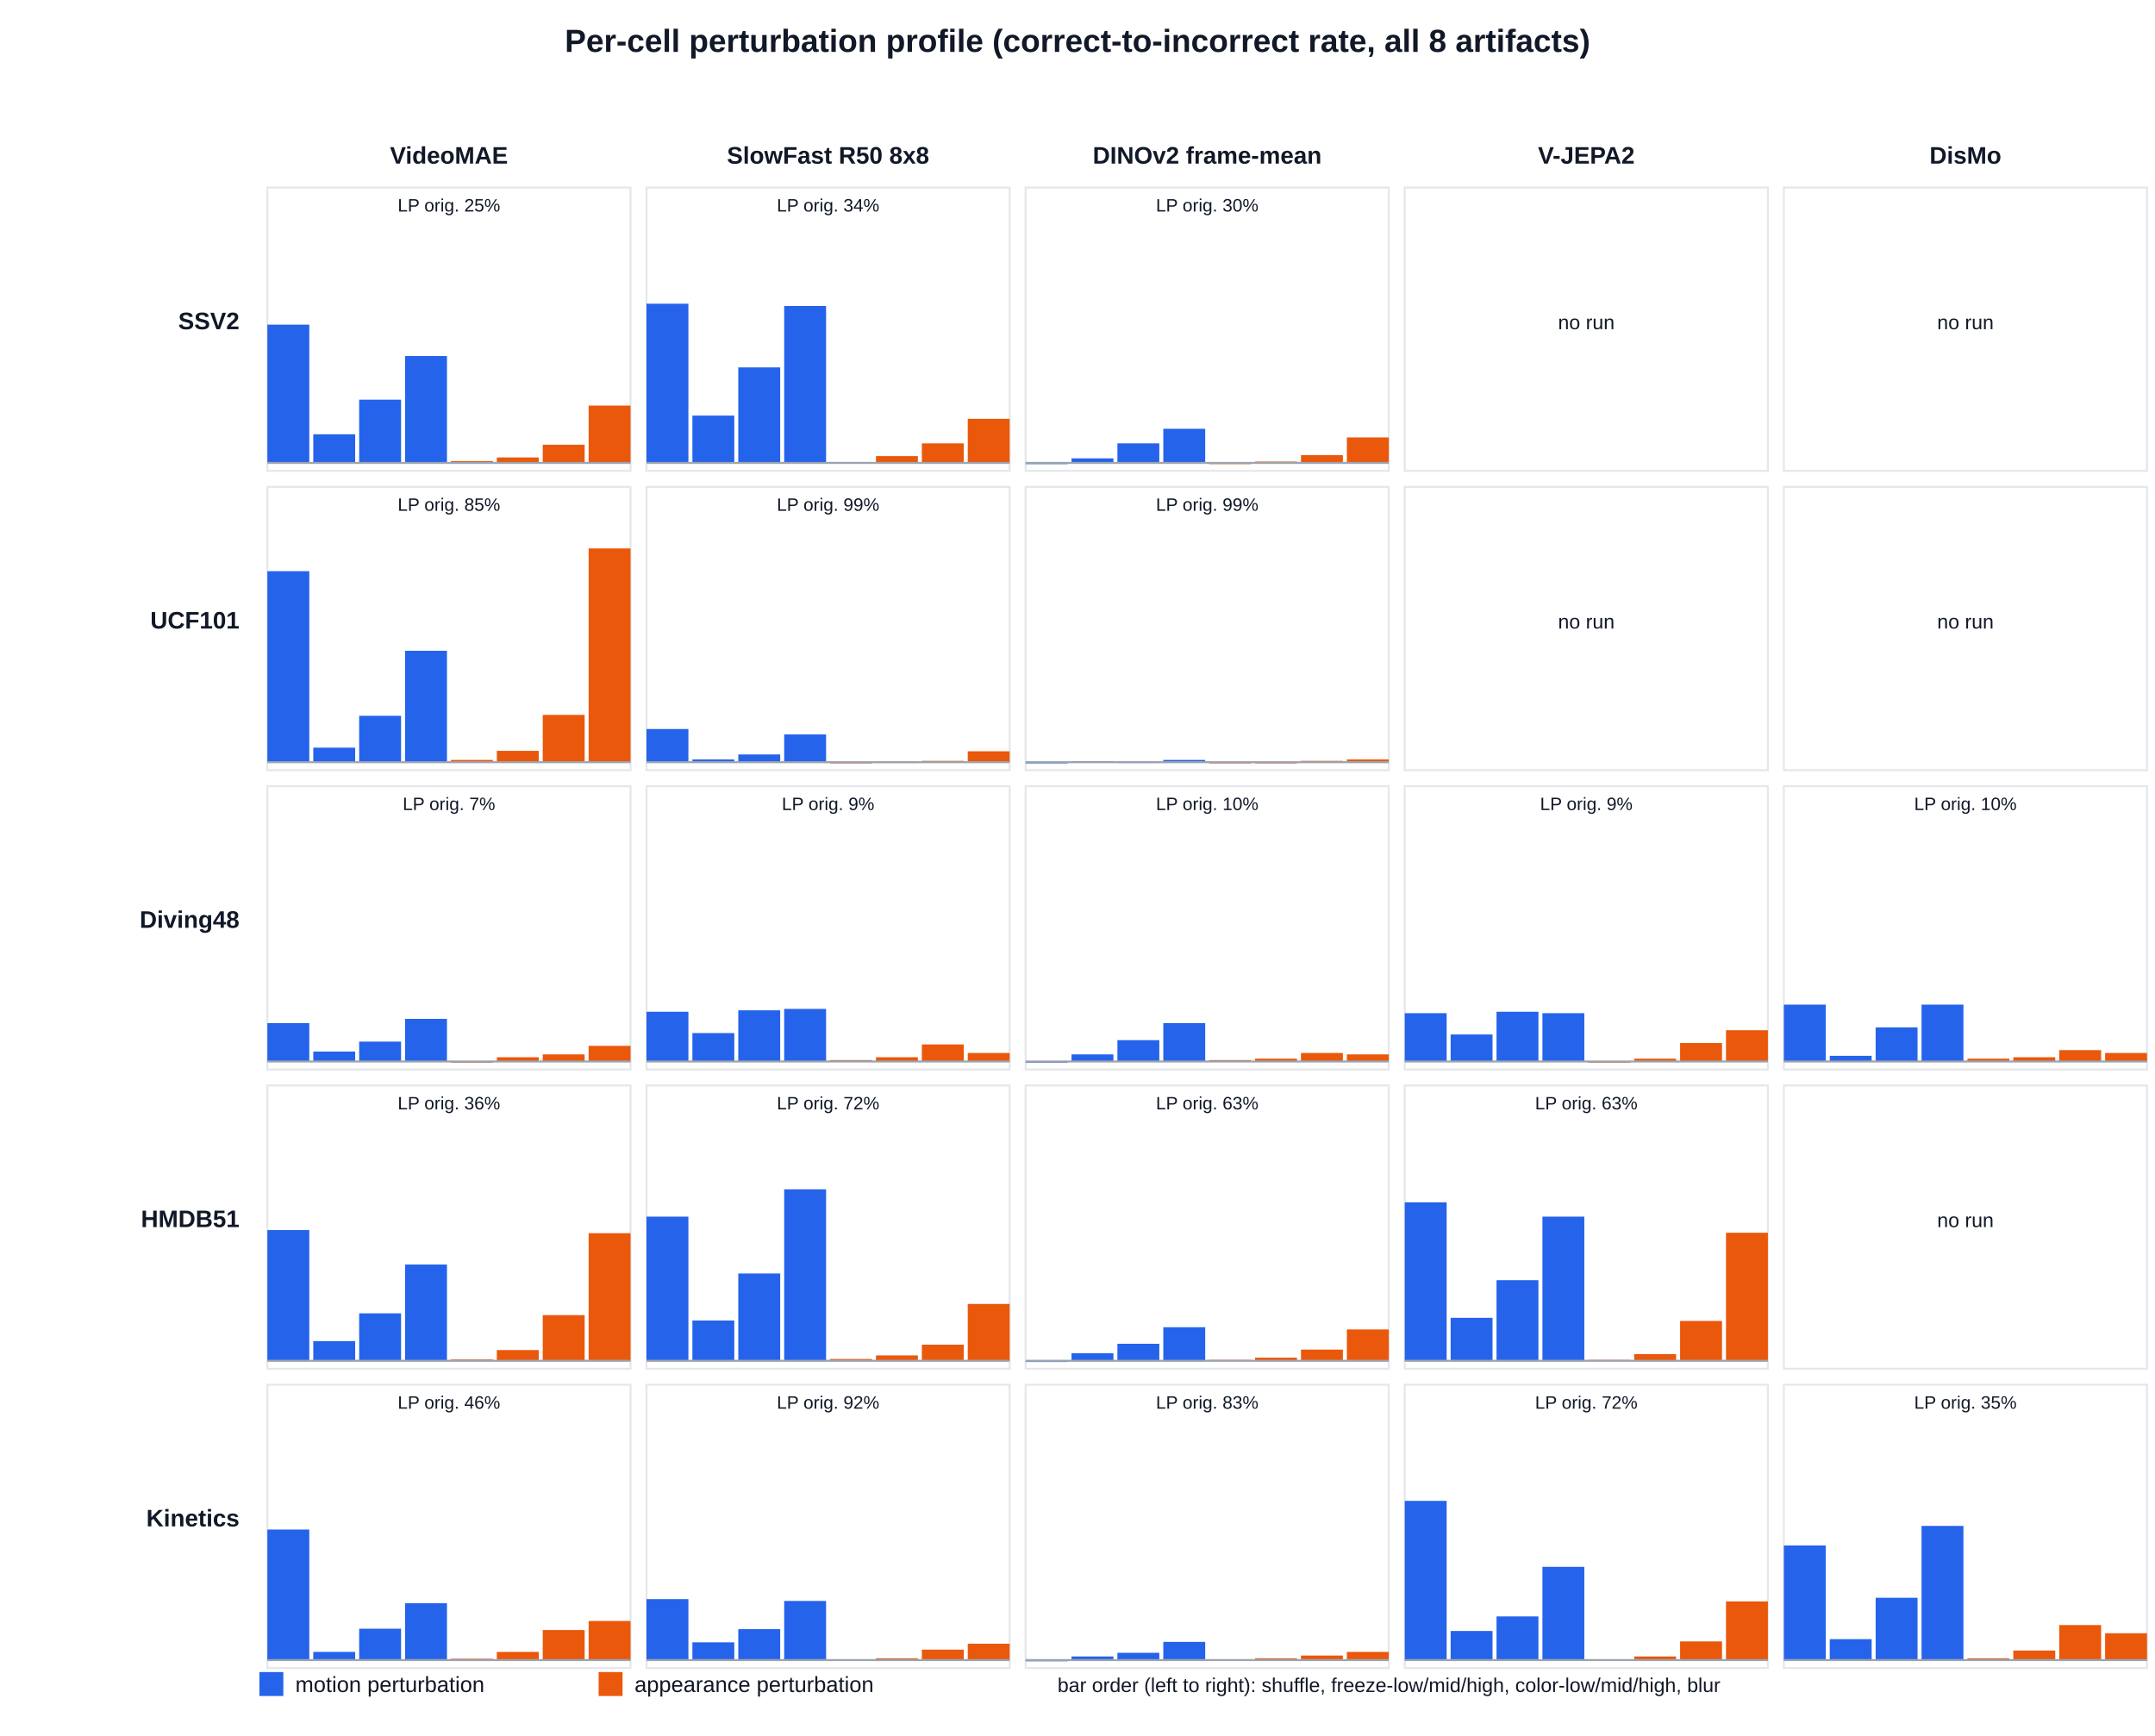
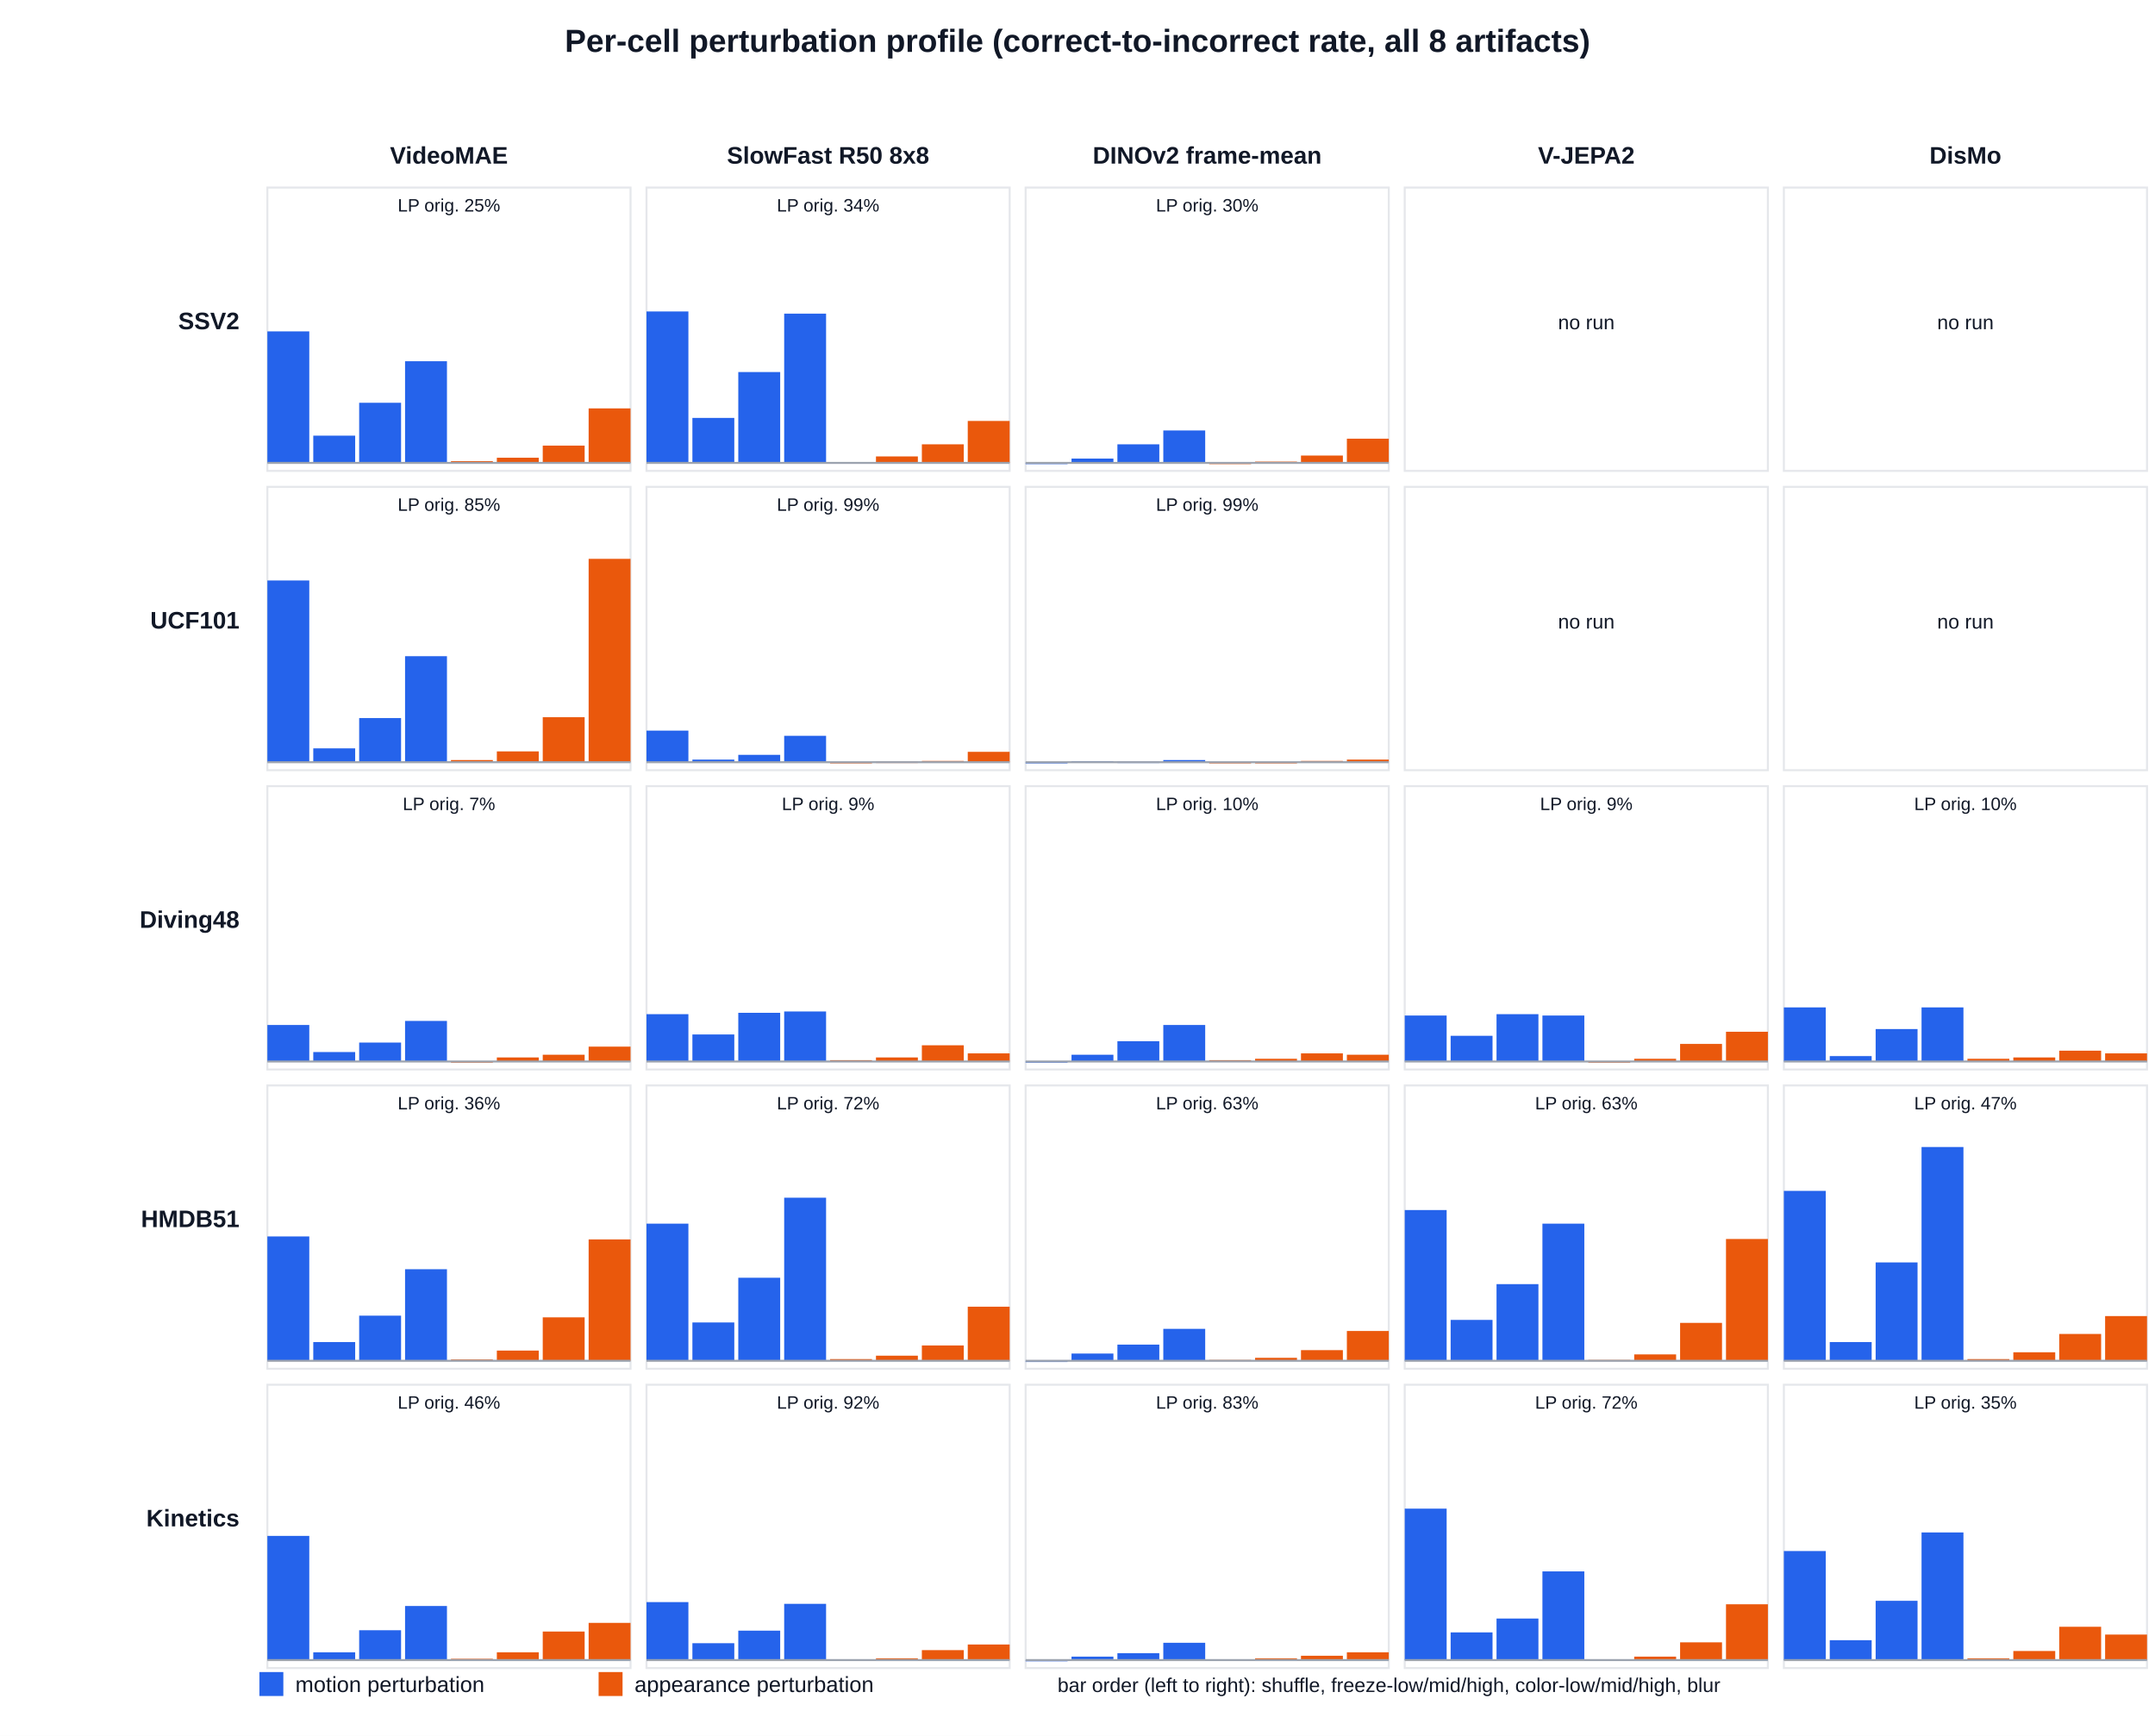
<svg xmlns="http://www.w3.org/2000/svg" width="1080" height="870" viewBox="0 0 1080 870">
  <rect width="100%" height="100%" fill="#ffffff" />
  <style>text { font-family: Arial, Helvetica, sans-serif; fill: #111827; }</style>
  <text x="540.00" y="26.00" font-size="16" font-weight="700" text-anchor="middle">Per-cell perturbation profile (correct-to-incorrect rate, all 8 artifacts)</text>
  <text x="225.00" y="82.00" font-size="12" font-weight="700" text-anchor="middle">VideoMAE</text>
  <text x="415.00" y="82.00" font-size="12" font-weight="700" text-anchor="middle">SlowFast R50 8x8</text>
  <text x="605.00" y="82.00" font-size="12" font-weight="700" text-anchor="middle">DINOv2 frame-mean</text>
  <text x="795.00" y="82.00" font-size="12" font-weight="700" text-anchor="middle">V-JEPA2</text>
  <text x="985.00" y="82.00" font-size="12" font-weight="700" text-anchor="middle">DisMo</text>
  <text x="120.00" y="165.00" font-size="12" font-weight="700" text-anchor="end">SSV2</text>
  <rect x="134" y="94" width="182" height="142" fill="none" stroke="#e5e7eb" stroke-width="1" />
  <text x="225.00" y="106.00" font-size="9" font-weight="400" text-anchor="middle">LP orig. 25%</text>
-   <rect x="134.00" y="162.70" width="21.00" height="69.30" fill="#2563eb" />
-   <rect x="157.00" y="217.64" width="21.00" height="14.36" fill="#2563eb" />
-   <rect x="180.00" y="200.31" width="21.00" height="31.69" fill="#2563eb" />
-   <rect x="203.00" y="178.43" width="21.00" height="53.57" fill="#2563eb" />
-   <rect x="226.00" y="231.09" width="21.00" height="0.91" fill="#ea580c" />
-   <rect x="249.00" y="229.26" width="21.00" height="2.74" fill="#ea580c" />
-   <rect x="272.00" y="222.88" width="21.00" height="9.12" fill="#ea580c" />
-   <rect x="295.00" y="203.28" width="21.00" height="28.72" fill="#ea580c" />
+   <rect x="134.00" y="166.08" width="21.00" height="65.92" fill="#2563eb" />
+   <rect x="157.00" y="218.34" width="21.00" height="13.66" fill="#2563eb" />
+   <rect x="180.00" y="201.86" width="21.00" height="30.14" fill="#2563eb" />
+   <rect x="203.00" y="181.04" width="21.00" height="50.96" fill="#2563eb" />
+   <rect x="226.00" y="231.13" width="21.00" height="0.87" fill="#ea580c" />
+   <rect x="249.00" y="229.40" width="21.00" height="2.60" fill="#ea580c" />
+   <rect x="272.00" y="223.33" width="21.00" height="8.67" fill="#ea580c" />
+   <rect x="295.00" y="204.68" width="21.00" height="27.32" fill="#ea580c" />
  <line x1="134" y1="232.00" x2="316" y2="232.00" stroke="#9ca3af" stroke-width="1" />
  <rect x="324" y="94" width="182" height="142" fill="none" stroke="#e5e7eb" stroke-width="1" />
  <text x="415.00" y="106.00" font-size="9" font-weight="400" text-anchor="middle">LP orig. 34%</text>
-   <rect x="324.00" y="152.21" width="21.00" height="79.79" fill="#2563eb" />
-   <rect x="347.00" y="208.29" width="21.00" height="23.71" fill="#2563eb" />
-   <rect x="370.00" y="184.13" width="21.00" height="47.87" fill="#2563eb" />
-   <rect x="393.00" y="153.35" width="21.00" height="78.65" fill="#2563eb" />
-   <rect x="416.00" y="231.54" width="21.00" height="0.60" fill="#ea580c" />
-   <rect x="439.00" y="228.58" width="21.00" height="3.42" fill="#ea580c" />
-   <rect x="462.00" y="222.20" width="21.00" height="9.80" fill="#ea580c" />
-   <rect x="485.00" y="209.89" width="21.00" height="22.11" fill="#ea580c" />
+   <rect x="324.00" y="156.10" width="21.00" height="75.90" fill="#2563eb" />
+   <rect x="347.00" y="209.45" width="21.00" height="22.55" fill="#2563eb" />
+   <rect x="370.00" y="186.46" width="21.00" height="45.54" fill="#2563eb" />
+   <rect x="393.00" y="157.19" width="21.00" height="74.81" fill="#2563eb" />
+   <rect x="416.00" y="231.57" width="21.00" height="0.60" fill="#ea580c" />
+   <rect x="439.00" y="228.75" width="21.00" height="3.25" fill="#ea580c" />
+   <rect x="462.00" y="222.68" width="21.00" height="9.32" fill="#ea580c" />
+   <rect x="485.00" y="210.97" width="21.00" height="21.03" fill="#ea580c" />
  <line x1="324" y1="232.00" x2="506" y2="232.00" stroke="#9ca3af" stroke-width="1" />
  <rect x="514" y="94" width="182" height="142" fill="none" stroke="#e5e7eb" stroke-width="1" />
  <text x="605.00" y="106.00" font-size="9" font-weight="400" text-anchor="middle">LP orig. 30%</text>
  <rect x="514.00" y="232.00" width="21.00" height="0.60" fill="#2563eb" />
-   <rect x="537.00" y="229.72" width="21.00" height="2.28" fill="#2563eb" />
-   <rect x="560.00" y="222.20" width="21.00" height="9.80" fill="#2563eb" />
-   <rect x="583.00" y="214.90" width="21.00" height="17.10" fill="#2563eb" />
+   <rect x="537.00" y="229.83" width="21.00" height="2.17" fill="#2563eb" />
+   <rect x="560.00" y="222.68" width="21.00" height="9.32" fill="#2563eb" />
+   <rect x="583.00" y="215.74" width="21.00" height="16.26" fill="#2563eb" />
  <rect x="606.00" y="232.00" width="21.00" height="0.60" fill="#ea580c" />
-   <rect x="629.00" y="231.32" width="21.00" height="0.68" fill="#ea580c" />
-   <rect x="652.00" y="228.12" width="21.00" height="3.88" fill="#ea580c" />
-   <rect x="675.00" y="219.23" width="21.00" height="12.77" fill="#ea580c" />
+   <rect x="629.00" y="231.35" width="21.00" height="0.65" fill="#ea580c" />
+   <rect x="652.00" y="228.31" width="21.00" height="3.69" fill="#ea580c" />
+   <rect x="675.00" y="219.86" width="21.00" height="12.14" fill="#ea580c" />
  <line x1="514" y1="232.00" x2="696" y2="232.00" stroke="#9ca3af" stroke-width="1" />
  <rect x="704" y="94" width="182" height="142" fill="none" stroke="#e5e7eb" stroke-width="1" />
  <text x="795.00" y="165.00" font-size="10" font-weight="400" text-anchor="middle">no run</text>
  <rect x="894" y="94" width="182" height="142" fill="none" stroke="#e5e7eb" stroke-width="1" />
  <text x="985.00" y="165.00" font-size="10" font-weight="400" text-anchor="middle">no run</text>
  <text x="120.00" y="315.00" font-size="12" font-weight="700" text-anchor="end">UCF101</text>
  <rect x="134" y="244" width="182" height="142" fill="none" stroke="#e5e7eb" stroke-width="1" />
  <text x="225.00" y="256.00" font-size="9" font-weight="400" text-anchor="middle">LP orig. 85%</text>
-   <rect x="134.00" y="286.26" width="21.00" height="95.74" fill="#2563eb" />
-   <rect x="157.00" y="374.71" width="21.00" height="7.29" fill="#2563eb" />
-   <rect x="180.00" y="358.75" width="21.00" height="23.25" fill="#2563eb" />
-   <rect x="203.00" y="326.15" width="21.00" height="55.85" fill="#2563eb" />
-   <rect x="226.00" y="380.86" width="21.00" height="1.14" fill="#ea580c" />
-   <rect x="249.00" y="376.30" width="21.00" height="5.70" fill="#ea580c" />
-   <rect x="272.00" y="358.29" width="21.00" height="23.71" fill="#ea580c" />
-   <rect x="295.00" y="274.86" width="21.00" height="107.14" fill="#ea580c" />
+   <rect x="134.00" y="290.92" width="21.00" height="91.08" fill="#2563eb" />
+   <rect x="157.00" y="375.06" width="21.00" height="6.94" fill="#2563eb" />
+   <rect x="180.00" y="359.88" width="21.00" height="22.12" fill="#2563eb" />
+   <rect x="203.00" y="328.87" width="21.00" height="53.13" fill="#2563eb" />
+   <rect x="226.00" y="380.92" width="21.00" height="1.08" fill="#ea580c" />
+   <rect x="249.00" y="376.58" width="21.00" height="5.42" fill="#ea580c" />
+   <rect x="272.00" y="359.45" width="21.00" height="22.55" fill="#ea580c" />
+   <rect x="295.00" y="280.08" width="21.00" height="101.92" fill="#ea580c" />
  <line x1="134" y1="382.00" x2="316" y2="382.00" stroke="#9ca3af" stroke-width="1" />
  <rect x="324" y="244" width="182" height="142" fill="none" stroke="#e5e7eb" stroke-width="1" />
  <text x="415.00" y="256.00" font-size="9" font-weight="400" text-anchor="middle">LP orig. 99%</text>
-   <rect x="324.00" y="365.36" width="21.00" height="16.64" fill="#2563eb" />
-   <rect x="347.00" y="380.63" width="21.00" height="1.37" fill="#2563eb" />
-   <rect x="370.00" y="378.12" width="21.00" height="3.88" fill="#2563eb" />
-   <rect x="393.00" y="368.09" width="21.00" height="13.91" fill="#2563eb" />
+   <rect x="324.00" y="366.17" width="21.00" height="15.83" fill="#2563eb" />
+   <rect x="347.00" y="380.70" width="21.00" height="1.30" fill="#2563eb" />
+   <rect x="370.00" y="378.31" width="21.00" height="3.69" fill="#2563eb" />
+   <rect x="393.00" y="368.77" width="21.00" height="13.23" fill="#2563eb" />
  <rect x="416.00" y="382.00" width="21.00" height="0.60" fill="#ea580c" />
-   <rect x="439.00" y="381.77" width="21.00" height="0.60" fill="#ea580c" />
-   <rect x="462.00" y="381.32" width="21.00" height="0.68" fill="#ea580c" />
-   <rect x="485.00" y="376.53" width="21.00" height="5.47" fill="#ea580c" />
+   <rect x="439.00" y="381.78" width="21.00" height="0.60" fill="#ea580c" />
+   <rect x="462.00" y="381.35" width="21.00" height="0.65" fill="#ea580c" />
+   <rect x="485.00" y="376.80" width="21.00" height="5.20" fill="#ea580c" />
  <line x1="324" y1="382.00" x2="506" y2="382.00" stroke="#9ca3af" stroke-width="1" />
  <rect x="514" y="244" width="182" height="142" fill="none" stroke="#e5e7eb" stroke-width="1" />
  <text x="605.00" y="256.00" font-size="9" font-weight="400" text-anchor="middle">LP orig. 99%</text>
  <rect x="514.00" y="382.00" width="21.00" height="0.60" fill="#2563eb" />
-   <rect x="537.00" y="381.54" width="21.00" height="0.60" fill="#2563eb" />
-   <rect x="560.00" y="381.77" width="21.00" height="0.60" fill="#2563eb" />
-   <rect x="583.00" y="380.86" width="21.00" height="1.14" fill="#2563eb" />
+   <rect x="537.00" y="381.57" width="21.00" height="0.60" fill="#2563eb" />
+   <rect x="560.00" y="381.78" width="21.00" height="0.60" fill="#2563eb" />
+   <rect x="583.00" y="380.92" width="21.00" height="1.08" fill="#2563eb" />
  <rect x="606.00" y="382.00" width="21.00" height="0.60" fill="#ea580c" />
  <rect x="629.00" y="382.00" width="21.00" height="0.60" fill="#ea580c" />
-   <rect x="652.00" y="381.32" width="21.00" height="0.68" fill="#ea580c" />
-   <rect x="675.00" y="380.63" width="21.00" height="1.37" fill="#ea580c" />
+   <rect x="652.00" y="381.35" width="21.00" height="0.65" fill="#ea580c" />
+   <rect x="675.00" y="380.70" width="21.00" height="1.30" fill="#ea580c" />
  <line x1="514" y1="382.00" x2="696" y2="382.00" stroke="#9ca3af" stroke-width="1" />
  <rect x="704" y="244" width="182" height="142" fill="none" stroke="#e5e7eb" stroke-width="1" />
  <text x="795.00" y="315.00" font-size="10" font-weight="400" text-anchor="middle">no run</text>
  <rect x="894" y="244" width="182" height="142" fill="none" stroke="#e5e7eb" stroke-width="1" />
  <text x="985.00" y="315.00" font-size="10" font-weight="400" text-anchor="middle">no run</text>
  <text x="120.00" y="465.00" font-size="12" font-weight="700" text-anchor="end">Diving48</text>
  <rect x="134" y="394" width="182" height="142" fill="none" stroke="#e5e7eb" stroke-width="1" />
  <text x="225.00" y="406.00" font-size="9" font-weight="400" text-anchor="middle">LP orig. 7%</text>
-   <rect x="134.00" y="512.77" width="21.00" height="19.23" fill="#2563eb" />
-   <rect x="157.00" y="527.01" width="21.00" height="4.99" fill="#2563eb" />
-   <rect x="180.00" y="522.03" width="21.00" height="9.97" fill="#2563eb" />
-   <rect x="203.00" y="510.63" width="21.00" height="21.37" fill="#2563eb" />
+   <rect x="134.00" y="513.70" width="21.00" height="18.30" fill="#2563eb" />
+   <rect x="157.00" y="527.26" width="21.00" height="4.74" fill="#2563eb" />
+   <rect x="180.00" y="522.51" width="21.00" height="9.49" fill="#2563eb" />
+   <rect x="203.00" y="511.67" width="21.00" height="20.33" fill="#2563eb" />
  <rect x="226.00" y="532.00" width="21.00" height="0.60" fill="#ea580c" />
-   <rect x="249.00" y="529.86" width="21.00" height="2.14" fill="#ea580c" />
-   <rect x="272.00" y="528.44" width="21.00" height="3.56" fill="#ea580c" />
-   <rect x="295.00" y="524.16" width="21.00" height="7.84" fill="#ea580c" />
+   <rect x="249.00" y="529.97" width="21.00" height="2.03" fill="#ea580c" />
+   <rect x="272.00" y="528.61" width="21.00" height="3.39" fill="#ea580c" />
+   <rect x="295.00" y="524.55" width="21.00" height="7.45" fill="#ea580c" />
  <line x1="134" y1="532.00" x2="316" y2="532.00" stroke="#9ca3af" stroke-width="1" />
  <rect x="324" y="394" width="182" height="142" fill="none" stroke="#e5e7eb" stroke-width="1" />
  <text x="415.00" y="406.00" font-size="9" font-weight="400" text-anchor="middle">LP orig. 9%</text>
-   <rect x="324.00" y="507.07" width="21.00" height="24.93" fill="#2563eb" />
-   <rect x="347.00" y="517.75" width="21.00" height="14.25" fill="#2563eb" />
-   <rect x="370.00" y="506.35" width="21.00" height="25.65" fill="#2563eb" />
-   <rect x="393.00" y="505.64" width="21.00" height="26.36" fill="#2563eb" />
-   <rect x="416.00" y="531.29" width="21.00" height="0.71" fill="#ea580c" />
-   <rect x="439.00" y="529.86" width="21.00" height="2.14" fill="#ea580c" />
-   <rect x="462.00" y="523.45" width="21.00" height="8.55" fill="#ea580c" />
-   <rect x="485.00" y="527.73" width="21.00" height="4.27" fill="#ea580c" />
+   <rect x="324.00" y="508.28" width="21.00" height="23.72" fill="#2563eb" />
+   <rect x="347.00" y="518.45" width="21.00" height="13.55" fill="#2563eb" />
+   <rect x="370.00" y="507.60" width="21.00" height="24.40" fill="#2563eb" />
+   <rect x="393.00" y="506.93" width="21.00" height="25.07" fill="#2563eb" />
+   <rect x="416.00" y="531.32" width="21.00" height="0.68" fill="#ea580c" />
+   <rect x="439.00" y="529.97" width="21.00" height="2.03" fill="#ea580c" />
+   <rect x="462.00" y="523.87" width="21.00" height="8.13" fill="#ea580c" />
+   <rect x="485.00" y="527.93" width="21.00" height="4.07" fill="#ea580c" />
  <line x1="324" y1="532.00" x2="506" y2="532.00" stroke="#9ca3af" stroke-width="1" />
  <rect x="514" y="394" width="182" height="142" fill="none" stroke="#e5e7eb" stroke-width="1" />
  <text x="605.00" y="406.00" font-size="9" font-weight="400" text-anchor="middle">LP orig. 10%</text>
  <rect x="514.00" y="532.00" width="21.00" height="0.60" fill="#2563eb" />
-   <rect x="537.00" y="528.44" width="21.00" height="3.56" fill="#2563eb" />
-   <rect x="560.00" y="521.31" width="21.00" height="10.69" fill="#2563eb" />
-   <rect x="583.00" y="512.77" width="21.00" height="19.23" fill="#2563eb" />
-   <rect x="606.00" y="531.29" width="21.00" height="0.71" fill="#ea580c" />
-   <rect x="629.00" y="530.58" width="21.00" height="1.42" fill="#ea580c" />
-   <rect x="652.00" y="527.73" width="21.00" height="4.27" fill="#ea580c" />
-   <rect x="675.00" y="528.44" width="21.00" height="3.56" fill="#ea580c" />
+   <rect x="537.00" y="528.61" width="21.00" height="3.39" fill="#2563eb" />
+   <rect x="560.00" y="521.84" width="21.00" height="10.16" fill="#2563eb" />
+   <rect x="583.00" y="513.70" width="21.00" height="18.30" fill="#2563eb" />
+   <rect x="606.00" y="531.32" width="21.00" height="0.68" fill="#ea580c" />
+   <rect x="629.00" y="530.64" width="21.00" height="1.36" fill="#ea580c" />
+   <rect x="652.00" y="527.93" width="21.00" height="4.07" fill="#ea580c" />
+   <rect x="675.00" y="528.61" width="21.00" height="3.39" fill="#ea580c" />
  <line x1="514" y1="532.00" x2="696" y2="532.00" stroke="#9ca3af" stroke-width="1" />
  <rect x="704" y="394" width="182" height="142" fill="none" stroke="#e5e7eb" stroke-width="1" />
  <text x="795.00" y="406.00" font-size="9" font-weight="400" text-anchor="middle">LP orig. 9%</text>
-   <rect x="704.00" y="507.78" width="21.00" height="24.22" fill="#2563eb" />
-   <rect x="727.00" y="518.46" width="21.00" height="13.54" fill="#2563eb" />
-   <rect x="750.00" y="507.07" width="21.00" height="24.93" fill="#2563eb" />
-   <rect x="773.00" y="507.78" width="21.00" height="24.22" fill="#2563eb" />
+   <rect x="704.00" y="508.96" width="21.00" height="23.04" fill="#2563eb" />
+   <rect x="727.00" y="519.12" width="21.00" height="12.88" fill="#2563eb" />
+   <rect x="750.00" y="508.28" width="21.00" height="23.72" fill="#2563eb" />
+   <rect x="773.00" y="508.96" width="21.00" height="23.04" fill="#2563eb" />
  <rect x="796.00" y="532.00" width="21.00" height="0.60" fill="#ea580c" />
-   <rect x="819.00" y="530.58" width="21.00" height="1.42" fill="#ea580c" />
-   <rect x="842.00" y="522.74" width="21.00" height="9.26" fill="#ea580c" />
-   <rect x="865.00" y="516.33" width="21.00" height="15.67" fill="#ea580c" />
+   <rect x="819.00" y="530.64" width="21.00" height="1.36" fill="#ea580c" />
+   <rect x="842.00" y="523.19" width="21.00" height="8.81" fill="#ea580c" />
+   <rect x="865.00" y="517.09" width="21.00" height="14.91" fill="#ea580c" />
  <line x1="704" y1="532.00" x2="886" y2="532.00" stroke="#9ca3af" stroke-width="1" />
  <rect x="894" y="394" width="182" height="142" fill="none" stroke="#e5e7eb" stroke-width="1" />
  <text x="985.00" y="406.00" font-size="9" font-weight="400" text-anchor="middle">LP orig. 10%</text>
-   <rect x="894.00" y="503.50" width="21.00" height="28.50" fill="#2563eb" />
-   <rect x="917.00" y="529.15" width="21.00" height="2.85" fill="#2563eb" />
-   <rect x="940.00" y="514.90" width="21.00" height="17.10" fill="#2563eb" />
-   <rect x="963.00" y="503.50" width="21.00" height="28.50" fill="#2563eb" />
-   <rect x="986.00" y="530.58" width="21.00" height="1.42" fill="#ea580c" />
-   <rect x="1009.00" y="529.86" width="21.00" height="2.14" fill="#ea580c" />
-   <rect x="1032.00" y="526.30" width="21.00" height="5.70" fill="#ea580c" />
-   <rect x="1055.00" y="527.73" width="21.00" height="4.27" fill="#ea580c" />
+   <rect x="894.00" y="504.89" width="21.00" height="27.11" fill="#2563eb" />
+   <rect x="917.00" y="529.29" width="21.00" height="2.71" fill="#2563eb" />
+   <rect x="940.00" y="515.74" width="21.00" height="16.26" fill="#2563eb" />
+   <rect x="963.00" y="504.89" width="21.00" height="27.11" fill="#2563eb" />
+   <rect x="986.00" y="530.64" width="21.00" height="1.36" fill="#ea580c" />
+   <rect x="1009.00" y="529.97" width="21.00" height="2.03" fill="#ea580c" />
+   <rect x="1032.00" y="526.58" width="21.00" height="5.42" fill="#ea580c" />
+   <rect x="1055.00" y="527.93" width="21.00" height="4.07" fill="#ea580c" />
  <line x1="894" y1="532.00" x2="1076" y2="532.00" stroke="#9ca3af" stroke-width="1" />
  <text x="120.00" y="615.00" font-size="12" font-weight="700" text-anchor="end">HMDB51</text>
  <rect x="134" y="544" width="182" height="142" fill="none" stroke="#e5e7eb" stroke-width="1" />
  <text x="225.00" y="556.00" font-size="9" font-weight="400" text-anchor="middle">LP orig. 36%</text>
-   <rect x="134.00" y="616.48" width="21.00" height="65.52" fill="#2563eb" />
-   <rect x="157.00" y="672.13" width="21.00" height="9.87" fill="#2563eb" />
-   <rect x="180.00" y="658.22" width="21.00" height="23.78" fill="#2563eb" />
-   <rect x="203.00" y="633.76" width="21.00" height="48.24" fill="#2563eb" />
-   <rect x="226.00" y="681.33" width="21.00" height="0.67" fill="#ea580c" />
-   <rect x="249.00" y="676.62" width="21.00" height="5.38" fill="#ea580c" />
-   <rect x="272.00" y="659.11" width="21.00" height="22.89" fill="#ea580c" />
-   <rect x="295.00" y="618.05" width="21.00" height="63.95" fill="#ea580c" />
+   <rect x="134.00" y="619.68" width="21.00" height="62.32" fill="#2563eb" />
+   <rect x="157.00" y="672.61" width="21.00" height="9.39" fill="#2563eb" />
+   <rect x="180.00" y="659.38" width="21.00" height="22.62" fill="#2563eb" />
+   <rect x="203.00" y="636.11" width="21.00" height="45.89" fill="#2563eb" />
+   <rect x="226.00" y="681.36" width="21.00" height="0.64" fill="#ea580c" />
+   <rect x="249.00" y="676.88" width="21.00" height="5.12" fill="#ea580c" />
+   <rect x="272.00" y="660.23" width="21.00" height="21.77" fill="#ea580c" />
+   <rect x="295.00" y="621.17" width="21.00" height="60.83" fill="#ea580c" />
  <line x1="134" y1="682.00" x2="316" y2="682.00" stroke="#9ca3af" stroke-width="1" />
  <rect x="324" y="544" width="182" height="142" fill="none" stroke="#e5e7eb" stroke-width="1" />
  <text x="415.00" y="556.00" font-size="9" font-weight="400" text-anchor="middle">LP orig. 72%</text>
-   <rect x="324.00" y="609.75" width="21.00" height="72.25" fill="#2563eb" />
-   <rect x="347.00" y="661.81" width="21.00" height="20.19" fill="#2563eb" />
-   <rect x="370.00" y="638.25" width="21.00" height="43.75" fill="#2563eb" />
-   <rect x="393.00" y="596.06" width="21.00" height="85.94" fill="#2563eb" />
-   <rect x="416.00" y="681.10" width="21.00" height="0.90" fill="#ea580c" />
-   <rect x="439.00" y="679.31" width="21.00" height="2.69" fill="#ea580c" />
-   <rect x="462.00" y="673.92" width="21.00" height="8.08" fill="#ea580c" />
-   <rect x="485.00" y="653.50" width="21.00" height="28.50" fill="#ea580c" />
+   <rect x="324.00" y="613.27" width="21.00" height="68.73" fill="#2563eb" />
+   <rect x="347.00" y="662.79" width="21.00" height="19.21" fill="#2563eb" />
+   <rect x="370.00" y="640.38" width="21.00" height="41.62" fill="#2563eb" />
+   <rect x="393.00" y="600.26" width="21.00" height="81.74" fill="#2563eb" />
+   <rect x="416.00" y="681.15" width="21.00" height="0.85" fill="#ea580c" />
+   <rect x="439.00" y="679.44" width="21.00" height="2.56" fill="#ea580c" />
+   <rect x="462.00" y="674.32" width="21.00" height="7.68" fill="#ea580c" />
+   <rect x="485.00" y="654.89" width="21.00" height="27.11" fill="#ea580c" />
  <line x1="324" y1="682.00" x2="506" y2="682.00" stroke="#9ca3af" stroke-width="1" />
  <rect x="514" y="544" width="182" height="142" fill="none" stroke="#e5e7eb" stroke-width="1" />
  <text x="605.00" y="556.00" font-size="9" font-weight="400" text-anchor="middle">LP orig. 63%</text>
  <rect x="514.00" y="682.00" width="21.00" height="0.60" fill="#2563eb" />
-   <rect x="537.00" y="678.19" width="21.00" height="3.81" fill="#2563eb" />
-   <rect x="560.00" y="673.47" width="21.00" height="8.53" fill="#2563eb" />
-   <rect x="583.00" y="665.17" width="21.00" height="16.83" fill="#2563eb" />
-   <rect x="606.00" y="681.55" width="21.00" height="0.60" fill="#ea580c" />
-   <rect x="629.00" y="680.43" width="21.00" height="1.57" fill="#ea580c" />
-   <rect x="652.00" y="676.39" width="21.00" height="5.61" fill="#ea580c" />
-   <rect x="675.00" y="666.29" width="21.00" height="15.71" fill="#ea580c" />
+   <rect x="537.00" y="678.37" width="21.00" height="3.63" fill="#2563eb" />
+   <rect x="560.00" y="673.89" width="21.00" height="8.11" fill="#2563eb" />
+   <rect x="583.00" y="665.99" width="21.00" height="16.01" fill="#2563eb" />
+   <rect x="606.00" y="681.57" width="21.00" height="0.60" fill="#ea580c" />
+   <rect x="629.00" y="680.51" width="21.00" height="1.49" fill="#ea580c" />
+   <rect x="652.00" y="676.66" width="21.00" height="5.34" fill="#ea580c" />
+   <rect x="675.00" y="667.06" width="21.00" height="14.94" fill="#ea580c" />
  <line x1="514" y1="682.00" x2="696" y2="682.00" stroke="#9ca3af" stroke-width="1" />
  <rect x="704" y="544" width="182" height="142" fill="none" stroke="#e5e7eb" stroke-width="1" />
  <text x="795.00" y="556.00" font-size="9" font-weight="400" text-anchor="middle">LP orig. 63%</text>
-   <rect x="704.00" y="602.57" width="21.00" height="79.43" fill="#2563eb" />
-   <rect x="727.00" y="660.46" width="21.00" height="21.54" fill="#2563eb" />
-   <rect x="750.00" y="641.61" width="21.00" height="40.39" fill="#2563eb" />
-   <rect x="773.00" y="609.75" width="21.00" height="72.25" fill="#2563eb" />
-   <rect x="796.00" y="681.55" width="21.00" height="0.60" fill="#ea580c" />
-   <rect x="819.00" y="678.63" width="21.00" height="3.37" fill="#ea580c" />
-   <rect x="842.00" y="662.03" width="21.00" height="19.97" fill="#ea580c" />
-   <rect x="865.00" y="617.83" width="21.00" height="64.17" fill="#ea580c" />
+   <rect x="704.00" y="606.45" width="21.00" height="75.55" fill="#2563eb" />
+   <rect x="727.00" y="661.51" width="21.00" height="20.49" fill="#2563eb" />
+   <rect x="750.00" y="643.58" width="21.00" height="38.42" fill="#2563eb" />
+   <rect x="773.00" y="613.27" width="21.00" height="68.73" fill="#2563eb" />
+   <rect x="796.00" y="681.57" width="21.00" height="0.60" fill="#ea580c" />
+   <rect x="819.00" y="678.80" width="21.00" height="3.20" fill="#ea580c" />
+   <rect x="842.00" y="663.00" width="21.00" height="19.00" fill="#ea580c" />
+   <rect x="865.00" y="620.96" width="21.00" height="61.04" fill="#ea580c" />
  <line x1="704" y1="682.00" x2="886" y2="682.00" stroke="#9ca3af" stroke-width="1" />
  <rect x="894" y="544" width="182" height="142" fill="none" stroke="#e5e7eb" stroke-width="1" />
-   <text x="985.00" y="615.00" font-size="10" font-weight="400" text-anchor="middle">no run</text>
+   <text x="985.00" y="556.00" font-size="9" font-weight="400" text-anchor="middle">LP orig. 47%</text>
+   <rect x="894.00" y="596.84" width="21.00" height="85.16" fill="#2563eb" />
+   <rect x="917.00" y="672.61" width="21.00" height="9.39" fill="#2563eb" />
+   <rect x="940.00" y="632.70" width="21.00" height="49.30" fill="#2563eb" />
+   <rect x="963.00" y="574.86" width="21.00" height="107.14" fill="#2563eb" />
+   <rect x="986.00" y="681.15" width="21.00" height="0.85" fill="#ea580c" />
+   <rect x="1009.00" y="677.73" width="21.00" height="4.27" fill="#ea580c" />
+   <rect x="1032.00" y="668.55" width="21.00" height="13.45" fill="#ea580c" />
+   <rect x="1055.00" y="659.59" width="21.00" height="22.41" fill="#ea580c" />
+   <line x1="894" y1="682.00" x2="1076" y2="682.00" stroke="#9ca3af" stroke-width="1" />
  <text x="120.00" y="765.00" font-size="12" font-weight="700" text-anchor="end">Kinetics</text>
  <rect x="134" y="694" width="182" height="142" fill="none" stroke="#e5e7eb" stroke-width="1" />
  <text x="225.00" y="706.00" font-size="9" font-weight="400" text-anchor="middle">LP orig. 46%</text>
-   <rect x="134.00" y="766.57" width="21.00" height="65.43" fill="#2563eb" />
-   <rect x="157.00" y="827.90" width="21.00" height="4.10" fill="#2563eb" />
-   <rect x="180.00" y="816.27" width="21.00" height="15.73" fill="#2563eb" />
-   <rect x="203.00" y="803.50" width="21.00" height="28.50" fill="#2563eb" />
-   <rect x="226.00" y="831.32" width="21.00" height="0.68" fill="#ea580c" />
-   <rect x="249.00" y="827.90" width="21.00" height="4.10" fill="#ea580c" />
-   <rect x="272.00" y="816.95" width="21.00" height="15.05" fill="#ea580c" />
-   <rect x="295.00" y="812.40" width="21.00" height="19.60" fill="#ea580c" />
+   <rect x="134.00" y="769.76" width="21.00" height="62.24" fill="#2563eb" />
+   <rect x="157.00" y="828.10" width="21.00" height="3.90" fill="#2563eb" />
+   <rect x="180.00" y="817.04" width="21.00" height="14.96" fill="#2563eb" />
+   <rect x="203.00" y="804.89" width="21.00" height="27.11" fill="#2563eb" />
+   <rect x="226.00" y="831.35" width="21.00" height="0.65" fill="#ea580c" />
+   <rect x="249.00" y="828.10" width="21.00" height="3.90" fill="#ea580c" />
+   <rect x="272.00" y="817.69" width="21.00" height="14.31" fill="#ea580c" />
+   <rect x="295.00" y="813.35" width="21.00" height="18.65" fill="#ea580c" />
  <line x1="134" y1="832.00" x2="316" y2="832.00" stroke="#9ca3af" stroke-width="1" />
  <rect x="324" y="694" width="182" height="142" fill="none" stroke="#e5e7eb" stroke-width="1" />
  <text x="415.00" y="706.00" font-size="9" font-weight="400" text-anchor="middle">LP orig. 92%</text>
-   <rect x="324.00" y="801.45" width="21.00" height="30.55" fill="#2563eb" />
-   <rect x="347.00" y="823.11" width="21.00" height="8.89" fill="#2563eb" />
-   <rect x="370.00" y="816.50" width="21.00" height="15.50" fill="#2563eb" />
-   <rect x="393.00" y="802.36" width="21.00" height="29.64" fill="#2563eb" />
-   <rect x="416.00" y="831.77" width="21.00" height="0.60" fill="#ea580c" />
-   <rect x="439.00" y="831.09" width="21.00" height="0.91" fill="#ea580c" />
-   <rect x="462.00" y="826.76" width="21.00" height="5.24" fill="#ea580c" />
-   <rect x="485.00" y="823.79" width="21.00" height="8.21" fill="#ea580c" />
+   <rect x="324.00" y="802.94" width="21.00" height="29.06" fill="#2563eb" />
+   <rect x="347.00" y="823.54" width="21.00" height="8.46" fill="#2563eb" />
+   <rect x="370.00" y="817.25" width="21.00" height="14.75" fill="#2563eb" />
+   <rect x="393.00" y="803.81" width="21.00" height="28.19" fill="#2563eb" />
+   <rect x="416.00" y="831.78" width="21.00" height="0.60" fill="#ea580c" />
+   <rect x="439.00" y="831.13" width="21.00" height="0.87" fill="#ea580c" />
+   <rect x="462.00" y="827.01" width="21.00" height="4.99" fill="#ea580c" />
+   <rect x="485.00" y="824.19" width="21.00" height="7.81" fill="#ea580c" />
  <line x1="324" y1="832.00" x2="506" y2="832.00" stroke="#9ca3af" stroke-width="1" />
  <rect x="514" y="694" width="182" height="142" fill="none" stroke="#e5e7eb" stroke-width="1" />
  <text x="605.00" y="706.00" font-size="9" font-weight="400" text-anchor="middle">LP orig. 83%</text>
  <rect x="514.00" y="832.00" width="21.00" height="0.60" fill="#2563eb" />
-   <rect x="537.00" y="830.18" width="21.00" height="1.82" fill="#2563eb" />
-   <rect x="560.00" y="828.35" width="21.00" height="3.65" fill="#2563eb" />
-   <rect x="583.00" y="822.88" width="21.00" height="9.12" fill="#2563eb" />
-   <rect x="606.00" y="831.77" width="21.00" height="0.60" fill="#ea580c" />
-   <rect x="629.00" y="831.09" width="21.00" height="0.91" fill="#ea580c" />
-   <rect x="652.00" y="829.72" width="21.00" height="2.28" fill="#ea580c" />
-   <rect x="675.00" y="827.90" width="21.00" height="4.10" fill="#ea580c" />
+   <rect x="537.00" y="830.27" width="21.00" height="1.73" fill="#2563eb" />
+   <rect x="560.00" y="828.53" width="21.00" height="3.47" fill="#2563eb" />
+   <rect x="583.00" y="823.33" width="21.00" height="8.67" fill="#2563eb" />
+   <rect x="606.00" y="831.78" width="21.00" height="0.60" fill="#ea580c" />
+   <rect x="629.00" y="831.13" width="21.00" height="0.87" fill="#ea580c" />
+   <rect x="652.00" y="829.83" width="21.00" height="2.17" fill="#ea580c" />
+   <rect x="675.00" y="828.10" width="21.00" height="3.90" fill="#ea580c" />
  <line x1="514" y1="832.00" x2="696" y2="832.00" stroke="#9ca3af" stroke-width="1" />
  <rect x="704" y="694" width="182" height="142" fill="none" stroke="#e5e7eb" stroke-width="1" />
  <text x="795.00" y="706.00" font-size="9" font-weight="400" text-anchor="middle">LP orig. 72%</text>
-   <rect x="704.00" y="752.21" width="21.00" height="79.79" fill="#2563eb" />
-   <rect x="727.00" y="817.41" width="21.00" height="14.59" fill="#2563eb" />
-   <rect x="750.00" y="810.12" width="21.00" height="21.88" fill="#2563eb" />
-   <rect x="773.00" y="785.27" width="21.00" height="46.73" fill="#2563eb" />
-   <rect x="796.00" y="831.77" width="21.00" height="0.60" fill="#ea580c" />
-   <rect x="819.00" y="830.18" width="21.00" height="1.82" fill="#ea580c" />
-   <rect x="842.00" y="822.65" width="21.00" height="9.35" fill="#ea580c" />
-   <rect x="865.00" y="802.59" width="21.00" height="29.41" fill="#ea580c" />
+   <rect x="704.00" y="756.10" width="21.00" height="75.90" fill="#2563eb" />
+   <rect x="727.00" y="818.12" width="21.00" height="13.88" fill="#2563eb" />
+   <rect x="750.00" y="811.18" width="21.00" height="20.82" fill="#2563eb" />
+   <rect x="773.00" y="787.55" width="21.00" height="44.45" fill="#2563eb" />
+   <rect x="796.00" y="831.78" width="21.00" height="0.60" fill="#ea580c" />
+   <rect x="819.00" y="830.27" width="21.00" height="1.73" fill="#ea580c" />
+   <rect x="842.00" y="823.11" width="21.00" height="8.89" fill="#ea580c" />
+   <rect x="865.00" y="804.03" width="21.00" height="27.97" fill="#ea580c" />
  <line x1="704" y1="832.00" x2="886" y2="832.00" stroke="#9ca3af" stroke-width="1" />
  <rect x="894" y="694" width="182" height="142" fill="none" stroke="#e5e7eb" stroke-width="1" />
  <text x="985.00" y="706.00" font-size="9" font-weight="400" text-anchor="middle">LP orig. 35%</text>
-   <rect x="894.00" y="774.55" width="21.00" height="57.45" fill="#2563eb" />
-   <rect x="917.00" y="821.51" width="21.00" height="10.49" fill="#2563eb" />
-   <rect x="940.00" y="800.77" width="21.00" height="31.23" fill="#2563eb" />
-   <rect x="963.00" y="764.75" width="21.00" height="67.25" fill="#2563eb" />
-   <rect x="986.00" y="831.09" width="21.00" height="0.91" fill="#ea580c" />
-   <rect x="1009.00" y="827.21" width="21.00" height="4.79" fill="#ea580c" />
-   <rect x="1032.00" y="814.45" width="21.00" height="17.55" fill="#ea580c" />
-   <rect x="1055.00" y="818.55" width="21.00" height="13.45" fill="#ea580c" />
+   <rect x="894.00" y="777.35" width="21.00" height="54.65" fill="#2563eb" />
+   <rect x="917.00" y="822.03" width="21.00" height="9.97" fill="#2563eb" />
+   <rect x="940.00" y="802.29" width="21.00" height="29.71" fill="#2563eb" />
+   <rect x="963.00" y="768.03" width="21.00" height="63.97" fill="#2563eb" />
+   <rect x="986.00" y="831.13" width="21.00" height="0.87" fill="#ea580c" />
+   <rect x="1009.00" y="827.45" width="21.00" height="4.55" fill="#ea580c" />
+   <rect x="1032.00" y="815.30" width="21.00" height="16.70" fill="#ea580c" />
+   <rect x="1055.00" y="819.21" width="21.00" height="12.79" fill="#ea580c" />
  <line x1="894" y1="832.00" x2="1076" y2="832.00" stroke="#9ca3af" stroke-width="1" />
  <rect x="130" y="838" width="12" height="12" fill="#2563eb" />
  <text x="148.00" y="848.00" font-size="11" font-weight="400" text-anchor="start">motion perturbation</text>
  <rect x="300" y="838" width="12" height="12" fill="#ea580c" />
  <text x="318.00" y="848.00" font-size="11" font-weight="400" text-anchor="start">appearance perturbation</text>
  <text x="530.00" y="848.00" font-size="10" font-weight="400" text-anchor="start">bar order (left to right): shuffle, freeze-low/mid/high, color-low/mid/high, blur</text>
</svg>
